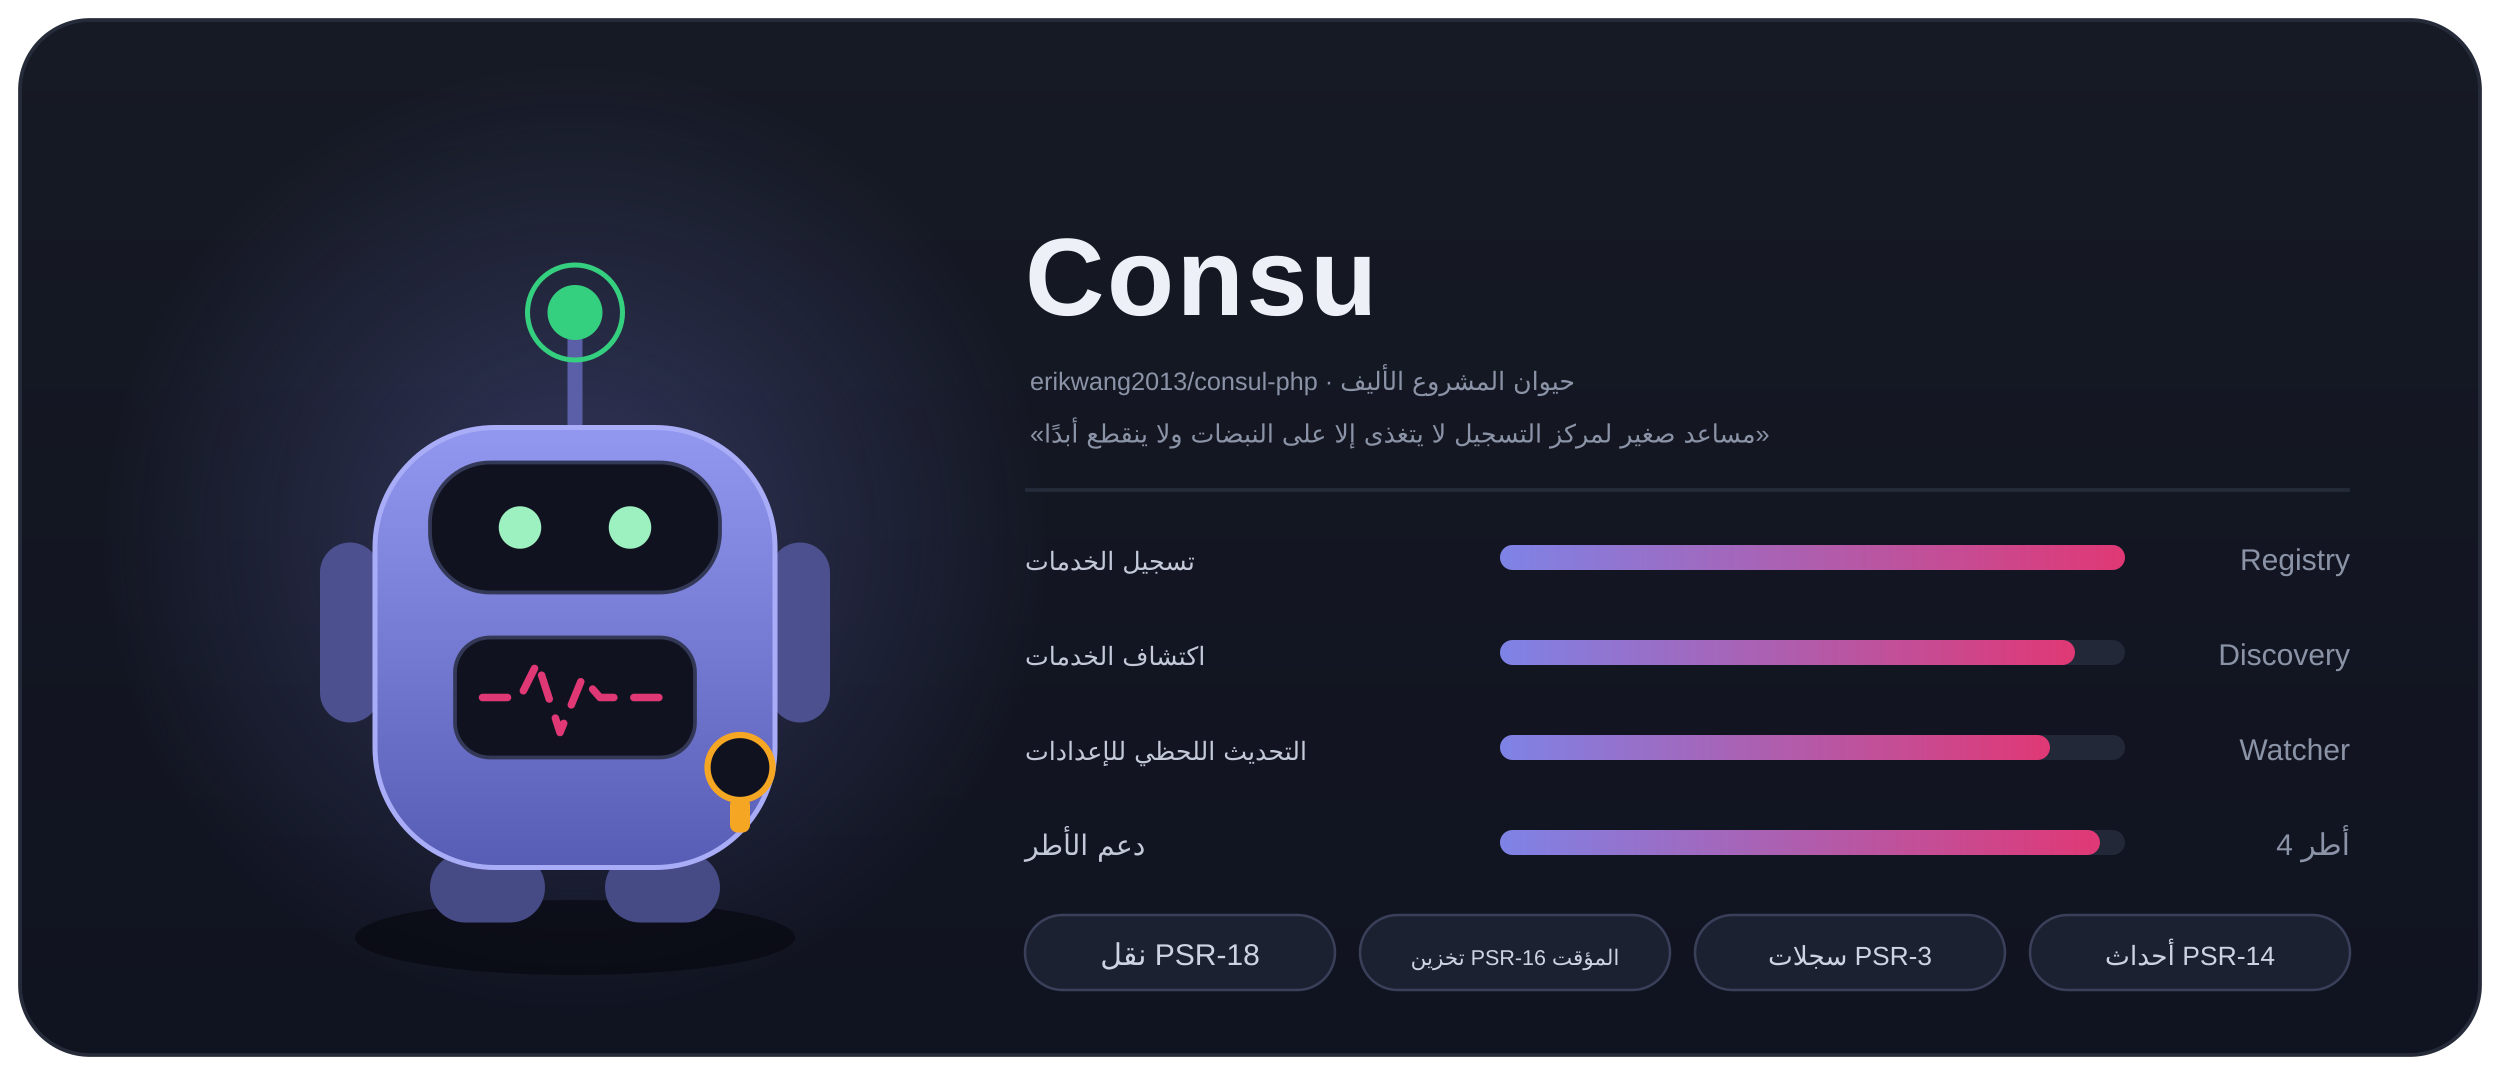
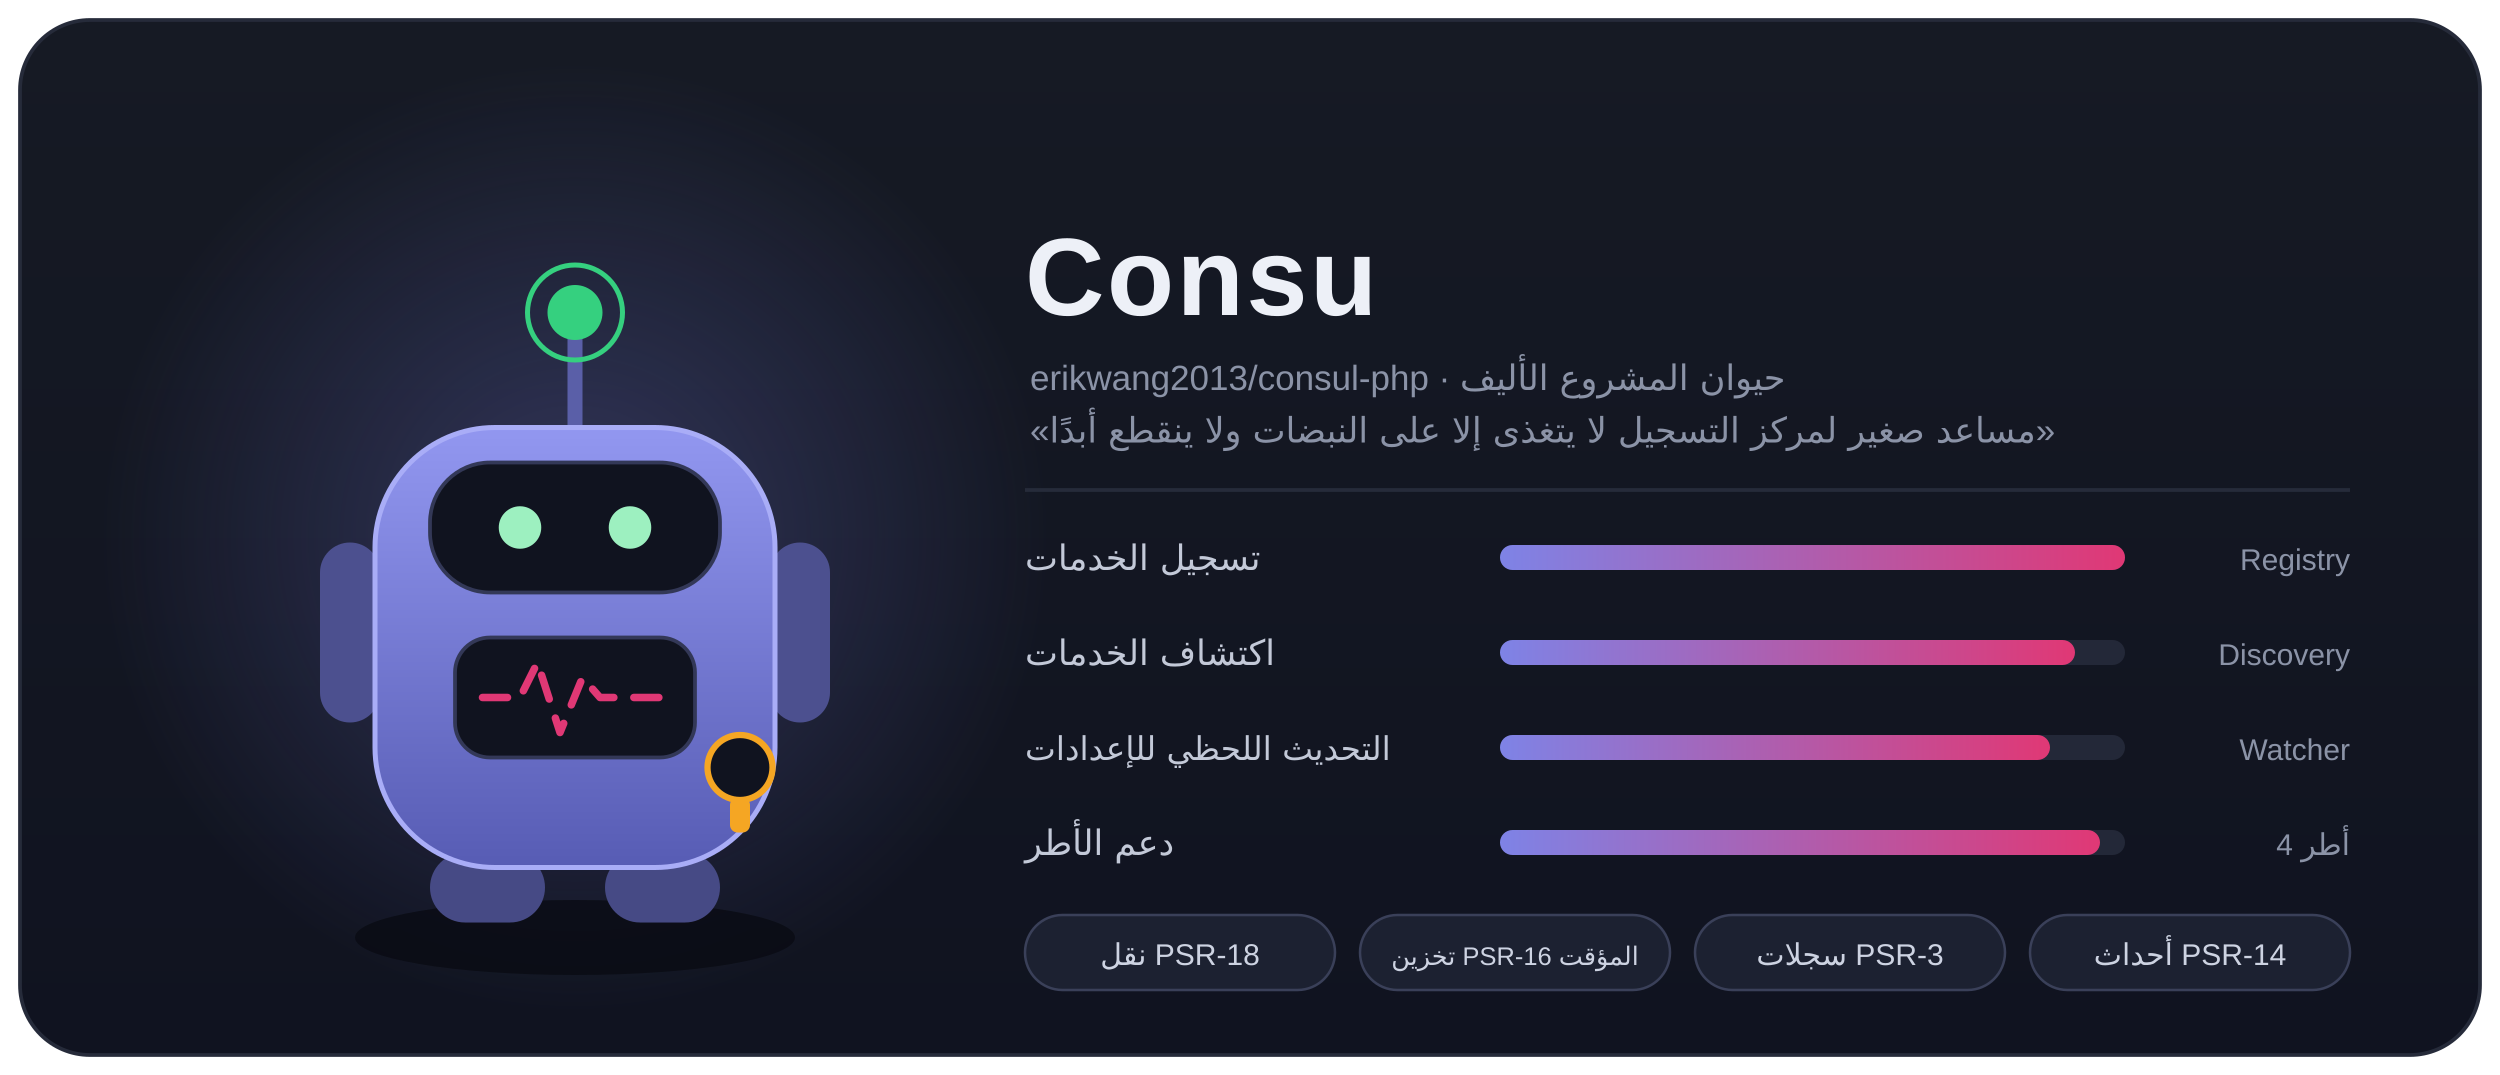
<svg xmlns="http://www.w3.org/2000/svg" width="1000" height="430" viewBox="0 0 1000 430" role="img" aria-label="حيوان مشروع consul-php الأليف Consu">
  <style>
    .t { font-family: -apple-system, BlinkMacSystemFont, "Segoe UI", "Helvetica Neue", Arial, "DejaVu Sans", "Noto Sans SC", "PingFang SC", "Microsoft YaHei", sans-serif; }
    .name { font-size: 44px; font-weight: 700; fill: #EDF0F7; letter-spacing: 1px; }
    .sub { font-size: 14px; fill: #8B93A7; }
    .label { font-size: 14px; fill: #C3C9D8; }
    .val { font-size: 12px; fill: #8B93A7; }
    .chip { font-size: 12px; fill: #CDD3E2; }
  </style>
  <defs>
    <linearGradient id="panel" x1="0" y1="0" x2="0" y2="1">
      <stop offset="0" stop-color="#161A24" />
      <stop offset="1" stop-color="#101320" />
    </linearGradient>
    <linearGradient id="body" x1="0" y1="0" x2="0" y2="1">
      <stop offset="0" stop-color="#9297F0" />
      <stop offset="1" stop-color="#575CB4" />
    </linearGradient>
    <linearGradient id="bar" x1="0" y1="0" x2="1" y2="0">
      <stop offset="0" stop-color="#7E83E6" />
      <stop offset="1" stop-color="#E03875" />
    </linearGradient>
    <radialGradient id="glow" cx="0.5" cy="0.5" r="0.5">
      <stop offset="0" stop-color="#7A7FE0" stop-opacity="0.30" />
      <stop offset="1" stop-color="#7A7FE0" stop-opacity="0" />
    </radialGradient>
  </defs>
  <rect x="8" y="8" width="984" height="414" rx="28" fill="url(#panel)" stroke="#262B3A" stroke-width="1.5" />
  <circle cx="230" cy="215" r="190" fill="url(#glow)" />
  <g class="t" transform="translate(230,235)">
    <g>
      <animateTransform attributeName="transform" type="translate" values="0 0; 0 -8; 0 0" dur="4.4s" repeatCount="indefinite" />
      <ellipse cx="0" cy="140" rx="88" ry="15" fill="#080A11" opacity="0.75" />
      <line x1="0" y1="-62" x2="0" y2="-100" stroke="#5A5FA8" stroke-width="6" stroke-linecap="round" />
      <circle cx="0" cy="-110" r="19" fill="none" stroke="#35D07F" stroke-width="2">
        <animate attributeName="r" values="11;22;22" dur="2.6s" repeatCount="indefinite" />
        <animate attributeName="opacity" values="0.75;0;0" dur="2.6s" repeatCount="indefinite" />
      </circle>
      <circle cx="0" cy="-110" r="11" fill="#35D07F" />
      <rect x="-102" y="-18" width="24" height="72" rx="12" fill="#4C508F" />
      <rect x="78" y="-18" width="24" height="72" rx="12" fill="#4C508F" />
      <rect x="-58" y="106" width="46" height="28" rx="14" fill="#464A85" />
      <rect x="12" y="106" width="46" height="28" rx="14" fill="#464A85" />
      <rect x="-80" y="-64" width="160" height="176" rx="48" fill="url(#body)" stroke="#A9ADF7" stroke-width="2" />
      <rect x="-58" y="-50" width="116" height="52" rx="24" fill="#10131F" stroke="#333857" stroke-width="1.5" />
      <ellipse cx="-22" cy="-24" rx="8.5" ry="8.5" fill="#9DF0C0">
        <animate attributeName="ry" values="8.5;8.5;1;8.5;8.5" keyTimes="0;0.88;0.92;0.96;1" dur="5s" repeatCount="indefinite" />
      </ellipse>
      <ellipse cx="22" cy="-24" rx="8.5" ry="8.5" fill="#9DF0C0">
        <animate attributeName="ry" values="8.5;8.5;1;8.5;8.5" keyTimes="0;0.88;0.92;0.96;1" dur="5s" repeatCount="indefinite" />
      </ellipse>
      <rect x="-48" y="20" width="96" height="48" rx="14" fill="#10131F" stroke="#333857" stroke-width="1.5" />
      <path d="M-37 44 H-22 L-15 30 L-6 58 L3 36 L10 44 H37" fill="none" stroke="#E03875" stroke-width="3" stroke-linecap="round" stroke-linejoin="round" stroke-dasharray="10 8">
        <animate attributeName="stroke-dashoffset" from="0" to="-36" dur="1.6s" repeatCount="indefinite" />
      </path>
      <circle cx="66" cy="72" r="13" fill="#10131F" stroke="#F5A623" stroke-width="2.5" />
      <rect x="62" y="84" width="8" height="14" rx="3" fill="#F5A623" />
    </g>
  </g>
  <g class="t">
    <text class="name" x="410" y="126">Consu</text>
-     <text class="sub" x="412" y="156" style="font-size:10.1px">erikwang2013/consul-php · حيوان المشروع الأليف</text>
-     <text class="sub" x="412" y="177" fill="#6E768A" style="font-size:10.1px">«مساعد صغير لمركز التسجيل لا يتغذى إلا على النبضات ولا ينقطع أبدًا»</text>
+     <text class="sub" x="412" y="156">erikwang2013/consul-php · حيوان المشروع الأليف</text>
+     <text class="sub" x="412" y="177" fill="#6E768A">«مساعد صغير لمركز التسجيل لا يتغذى إلا على النبضات ولا ينقطع أبدًا»</text>
    <line x1="410" y1="196" x2="940" y2="196" stroke="#262B3A" stroke-width="1.5" />
-     <text class="label" x="410" y="228" style="font-size:10.1px">تسجيل الخدمات</text>
+     <text class="label" x="410" y="228">تسجيل الخدمات</text>
    <rect x="600" y="218" width="250" height="10" rx="5" fill="#232838" />
    <rect x="600" y="218" width="250" height="10" rx="5" fill="url(#bar)" />
    <text class="val" x="940" y="228" text-anchor="end">Registry</text>
-     <text class="label" x="410" y="266" style="font-size:10.1px">اكتشاف الخدمات</text>
+     <text class="label" x="410" y="266">اكتشاف الخدمات</text>
    <rect x="600" y="256" width="250" height="10" rx="5" fill="#232838" />
    <rect x="600" y="256" width="230" height="10" rx="5" fill="url(#bar)" />
    <text class="val" x="940" y="266" text-anchor="end">Discovery</text>
-     <text class="label" x="410" y="304" style="font-size:10.1px">التحديث اللحظي للإعدادات</text>
+     <text class="label" x="410" y="304" style="font-size:13.1px">التحديث اللحظي للإعدادات</text>
    <rect x="600" y="294" width="250" height="10" rx="5" fill="#232838" />
    <rect x="600" y="294" width="220" height="10" rx="5" fill="url(#bar)" />
    <text class="val" x="940" y="304" text-anchor="end">Watcher</text>
-     <text class="label" x="410" y="342" style="font-size:11.3px">دعم الأطر</text>
+     <text class="label" x="410" y="342">دعم الأطر</text>
    <rect x="600" y="332" width="250" height="10" rx="5" fill="#232838" />
    <rect x="600" y="332" width="240" height="10" rx="5" fill="url(#bar)" />
    <text class="val" x="940" y="342" text-anchor="end">4 أطر</text>
    <rect x="410" y="366" width="124" height="30" rx="15" fill="#1C2131" stroke="#3A4059" />
    <text class="chip" x="472" y="386" text-anchor="middle">نقل PSR-18</text>
    <rect x="544" y="366" width="124" height="30" rx="15" fill="#1C2131" stroke="#3A4059" />
-     <text class="chip" x="606" y="386" text-anchor="middle" style="font-size:8.6px">تخزين PSR-16 المؤقت</text>
+     <text class="chip" x="606" y="386" text-anchor="middle" style="font-size:10.2px">تخزين PSR-16 المؤقت</text>
    <rect x="678" y="366" width="124" height="30" rx="15" fill="#1C2131" stroke="#3A4059" />
-     <text class="chip" x="740" y="386" text-anchor="middle" style="font-size:10.5px">سجلات PSR-3</text>
+     <text class="chip" x="740" y="386" text-anchor="middle">سجلات PSR-3</text>
    <rect x="812" y="366" width="128" height="30" rx="15" fill="#1C2131" stroke="#3A4059" />
-     <text class="chip" x="876" y="386" text-anchor="middle" style="font-size:10.6px">أحداث PSR-14</text>
+     <text class="chip" x="876" y="386" text-anchor="middle">أحداث PSR-14</text>
  </g>
</svg>
